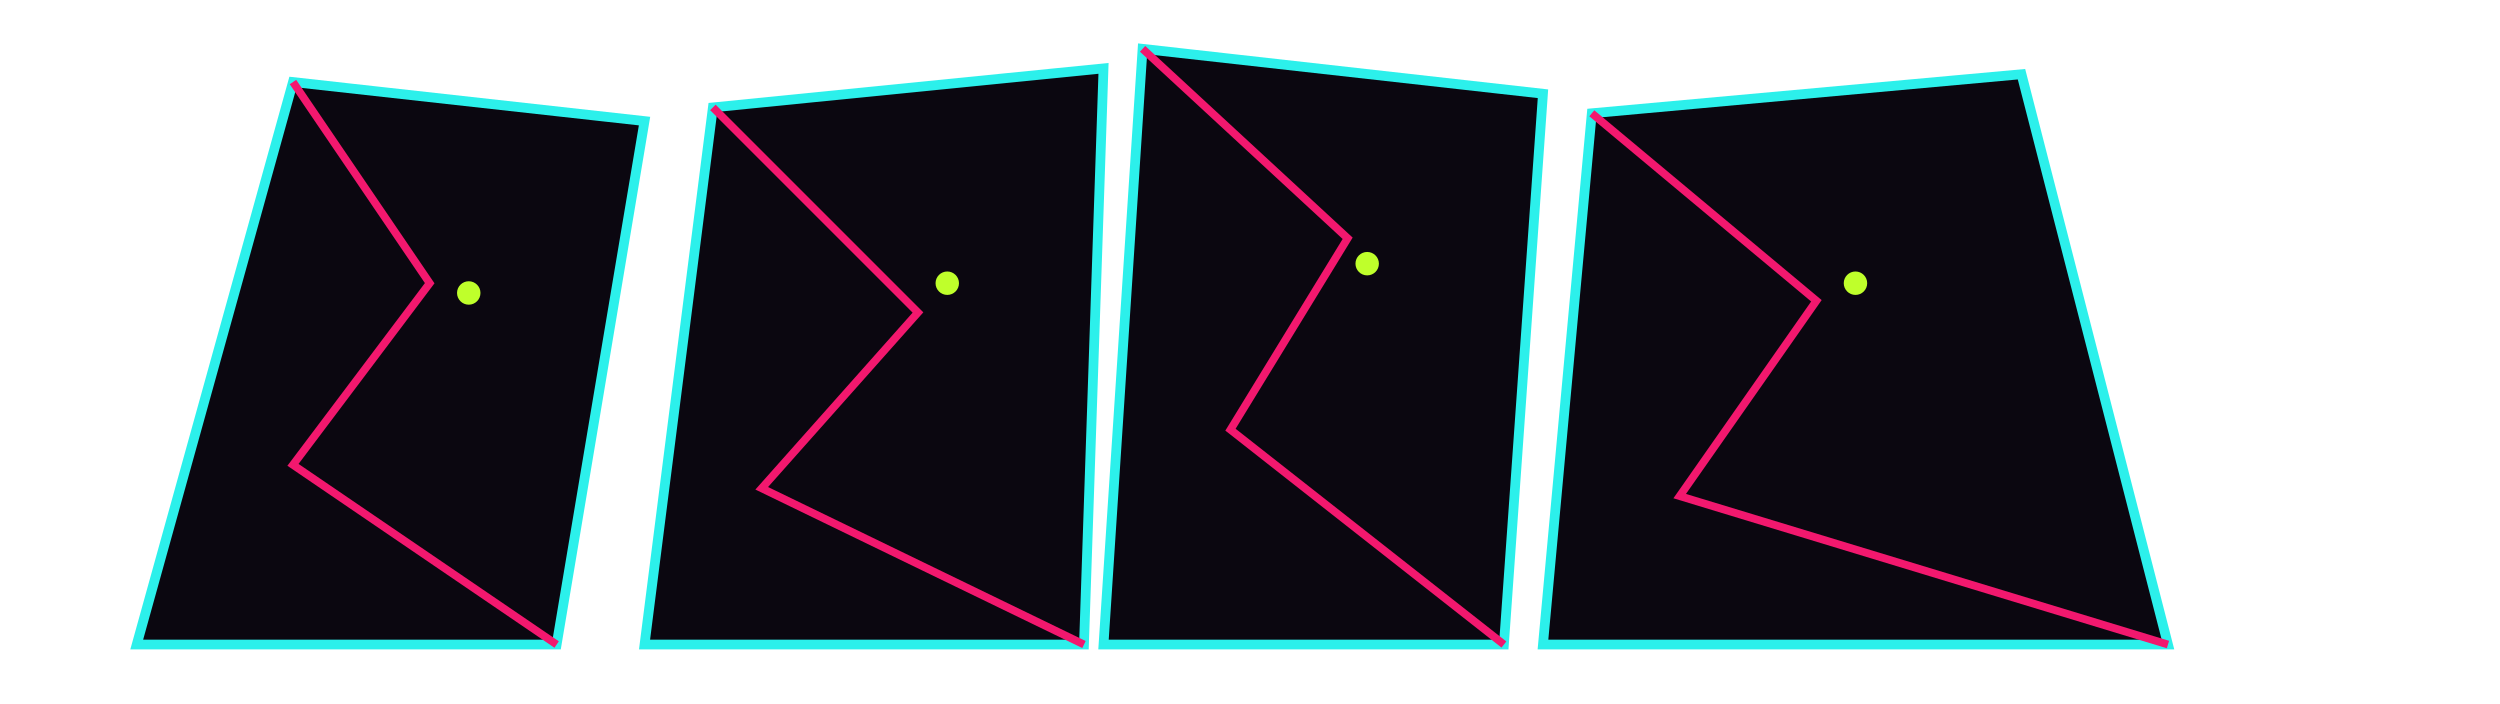
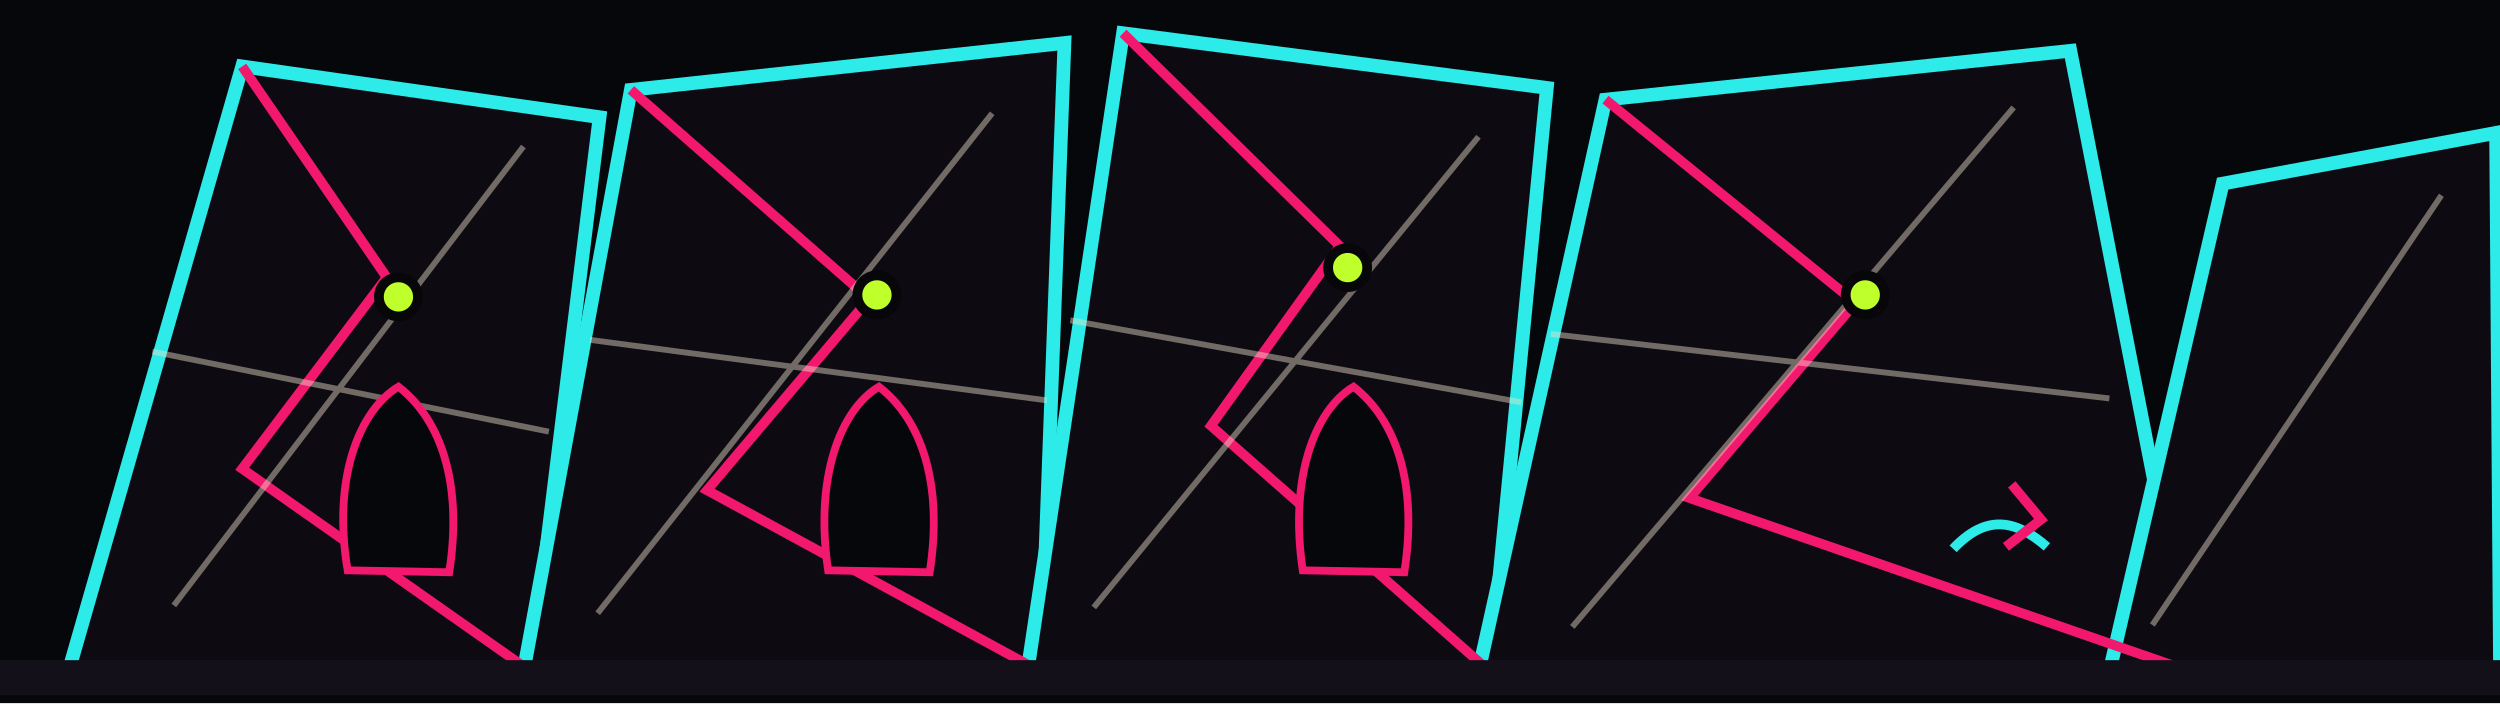
<svg xmlns="http://www.w3.org/2000/svg" width="1280" height="360" viewBox="0 0 1280 360">
-   <rect width="1280" height="360" fill="none" />
-   <g fill="#0b0710" stroke="#2cf0eb" stroke-width="5">
-     <path d="M70 330 L150 42 L330 62 L285 330 Z" />
-     <path d="M330 330 L365 55 L565 35 L555 330 Z" />
-     <path d="M565 330 L585 25 L790 48 L770 330 Z" />
-     <path d="M790 330 L815 58 L1035 38 L1110 330 Z" />
+   <rect width="1280" height="360" fill="#05070a" />
+   <g fill="#0d0a12" stroke="#2cebe8" stroke-width="7">
+     <path d="M35 344 L124 34 L307 60 L272 344 Z" />
+     <path d="M268 344 L323 46 L545 22 L533 344 Z" />
+     <path d="M526 344 L575 17 L792 45 L763 344 Z" />
+     <path d="M757 344 L822 51 L1060 26 L1122 344 Z" />
+     <path d="M1080 344 L1138 94 L1278 68 L1280 344 Z" />
  </g>
-   <g stroke="#f2186e" stroke-width="4" fill="none">
-     <path d="M150 42 L220 145 L150 238 L285 330" />
-     <path d="M365 55 L470 160 L390 250 L555 330" />
-     <path d="M585 25 L690 122 L630 220 L770 330" />
-     <path d="M815 58 L930 154 L860 254 L1110 330" />
+   <g fill="none" stroke="#f2186e" stroke-width="5">
+     <path d="M124 34L198 142L124 240L272 344" />
+     <path d="M323 46L445 153L362 251L533 344" />
+     <path d="M575 17L686 126L620 218L763 344" />
+     <path d="M822 51L950 155L865 255L1122 344" />
  </g>
-   <g fill="#bfff2b">
-     <circle cx="240" cy="150" r="6" />
-     <circle cx="485" cy="145" r="6" />
-     <circle cx="700" cy="135" r="6" />
-     <circle cx="950" cy="145" r="6" />
+   <g stroke="#eadfca" stroke-width="3" opacity=".45">
+     <path d="M89 310L268 75 M306 314L508 58 M560 311L757 70 M805 321L1031 55 M1102 320L1250 100" />
+     <path d="M78 180L281 221 M302 174L536 205 M548 164L779 206 M794 171L1080 204" />
  </g>
+   <g fill="#bfff2b" stroke="#070609" stroke-width="5">
+     <circle cx="204" cy="152" r="10" />
+     <circle cx="449" cy="151" r="10" />
+     <circle cx="690" cy="137" r="10" />
+     <circle cx="955" cy="151" r="10" />
+   </g>
+   <g fill="#05070a" stroke="#f2186e" stroke-width="4">
+     <path d="M178 292 C170 245 184 210 204 198 C226 215 237 248 230 293 Z" />
+     <path d="M424 292 C417 245 430 210 450 198 C472 215 483 248 476 293 Z" />
+     <path d="M667 292 C660 245 673 210 693 198 C715 215 726 248 719 293 Z" />
+   </g>
+   <path d="M1000 281 C1017 263 1032 266 1048 280" fill="none" stroke="#2cebe8" stroke-width="5" />
+   <path d="M1030 248 L1045 266 L1027 280" fill="none" stroke="#f2186e" stroke-width="5" />
+   <path d="M0 347H1280" stroke="#131019" stroke-width="18" />
</svg>
